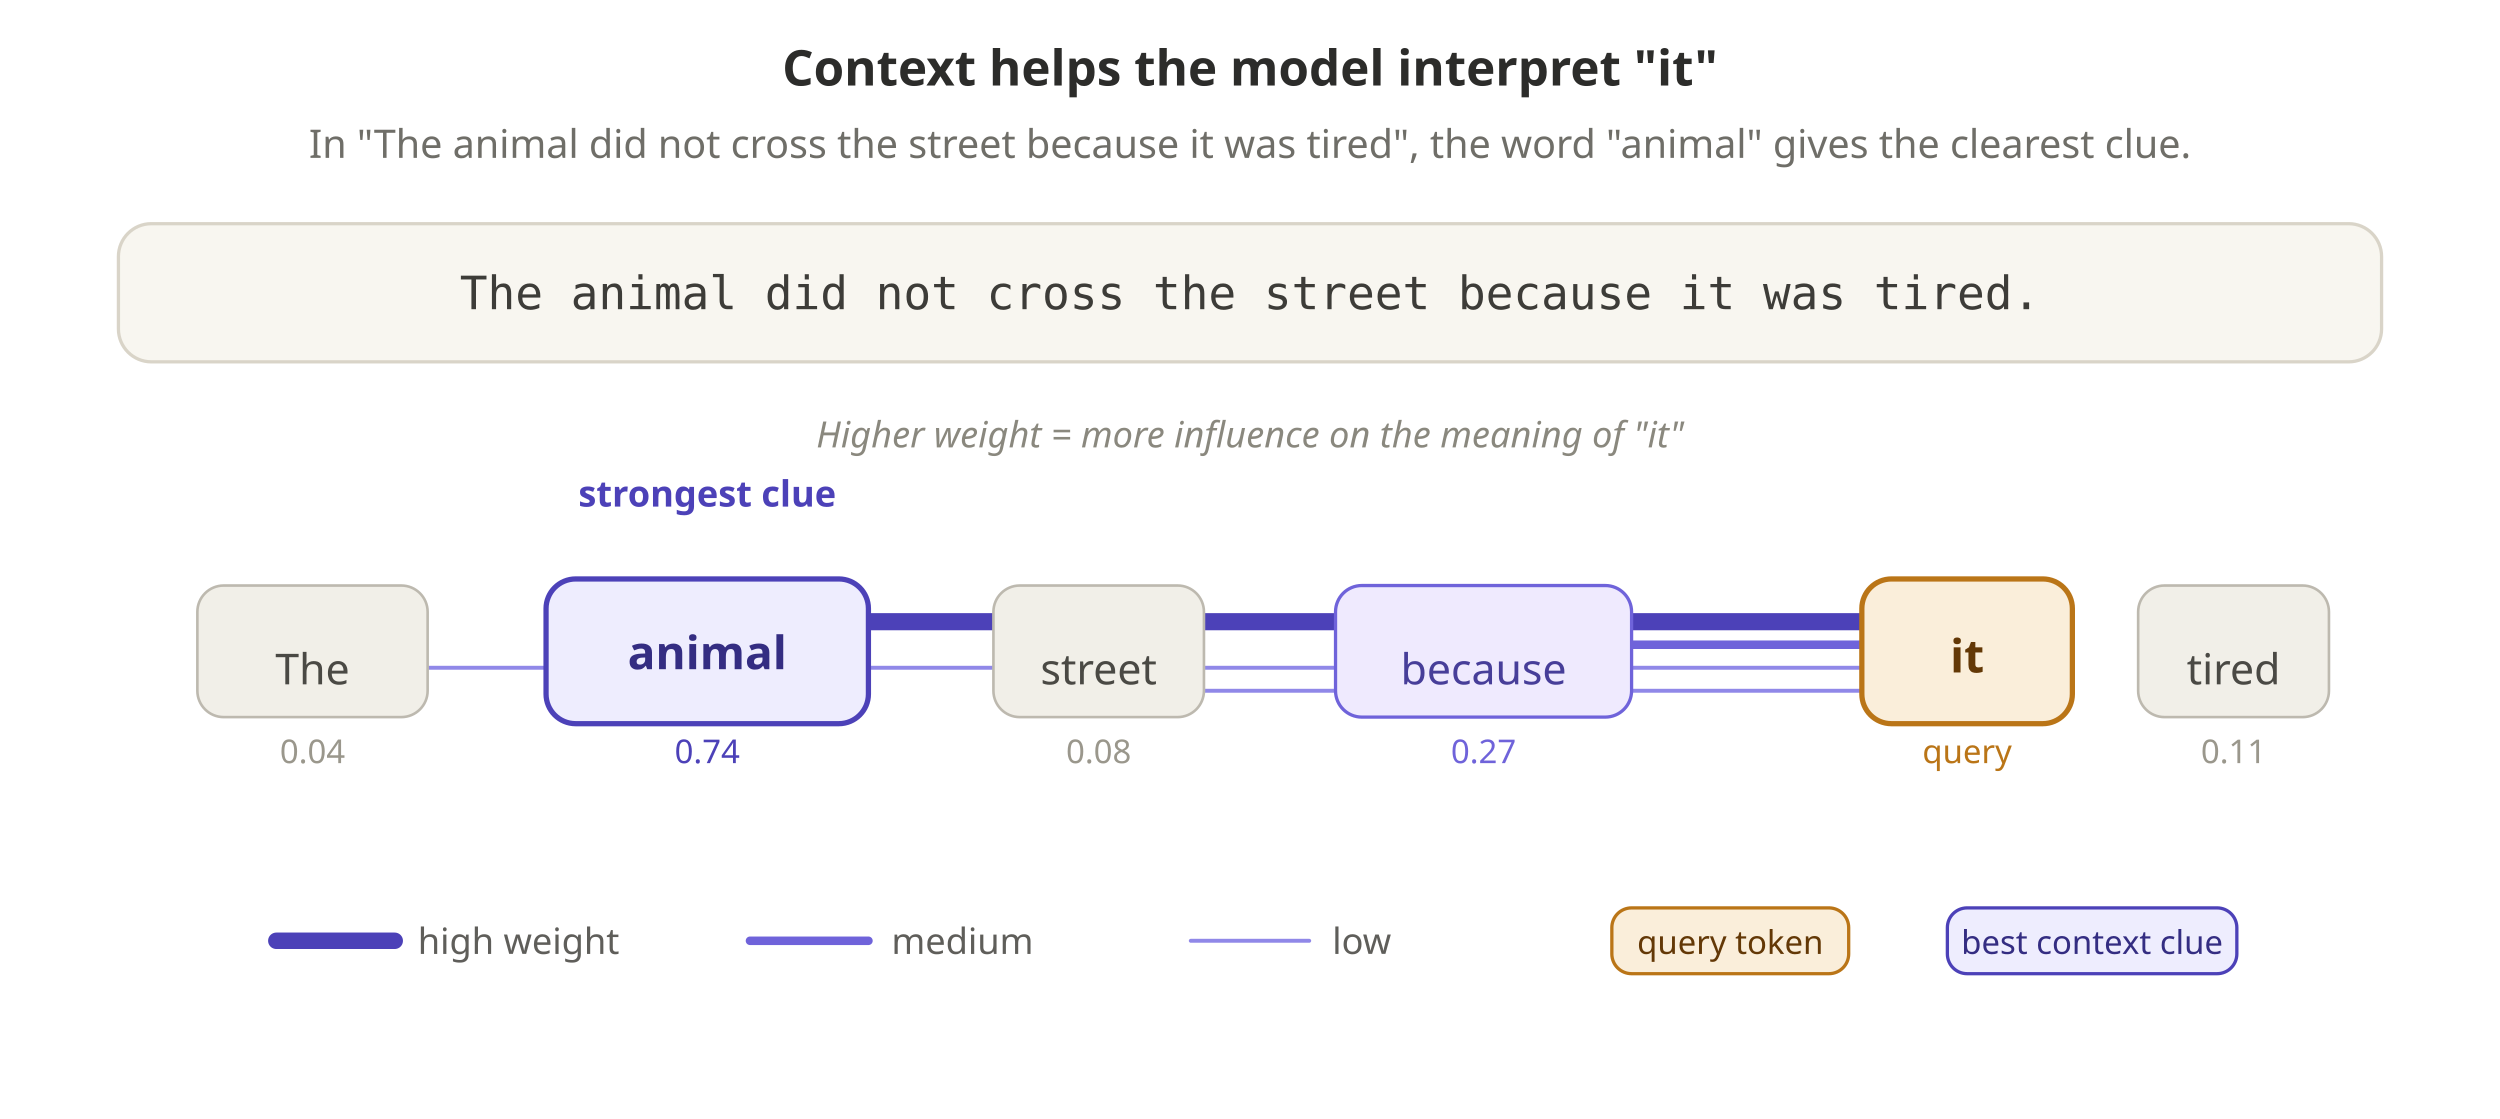
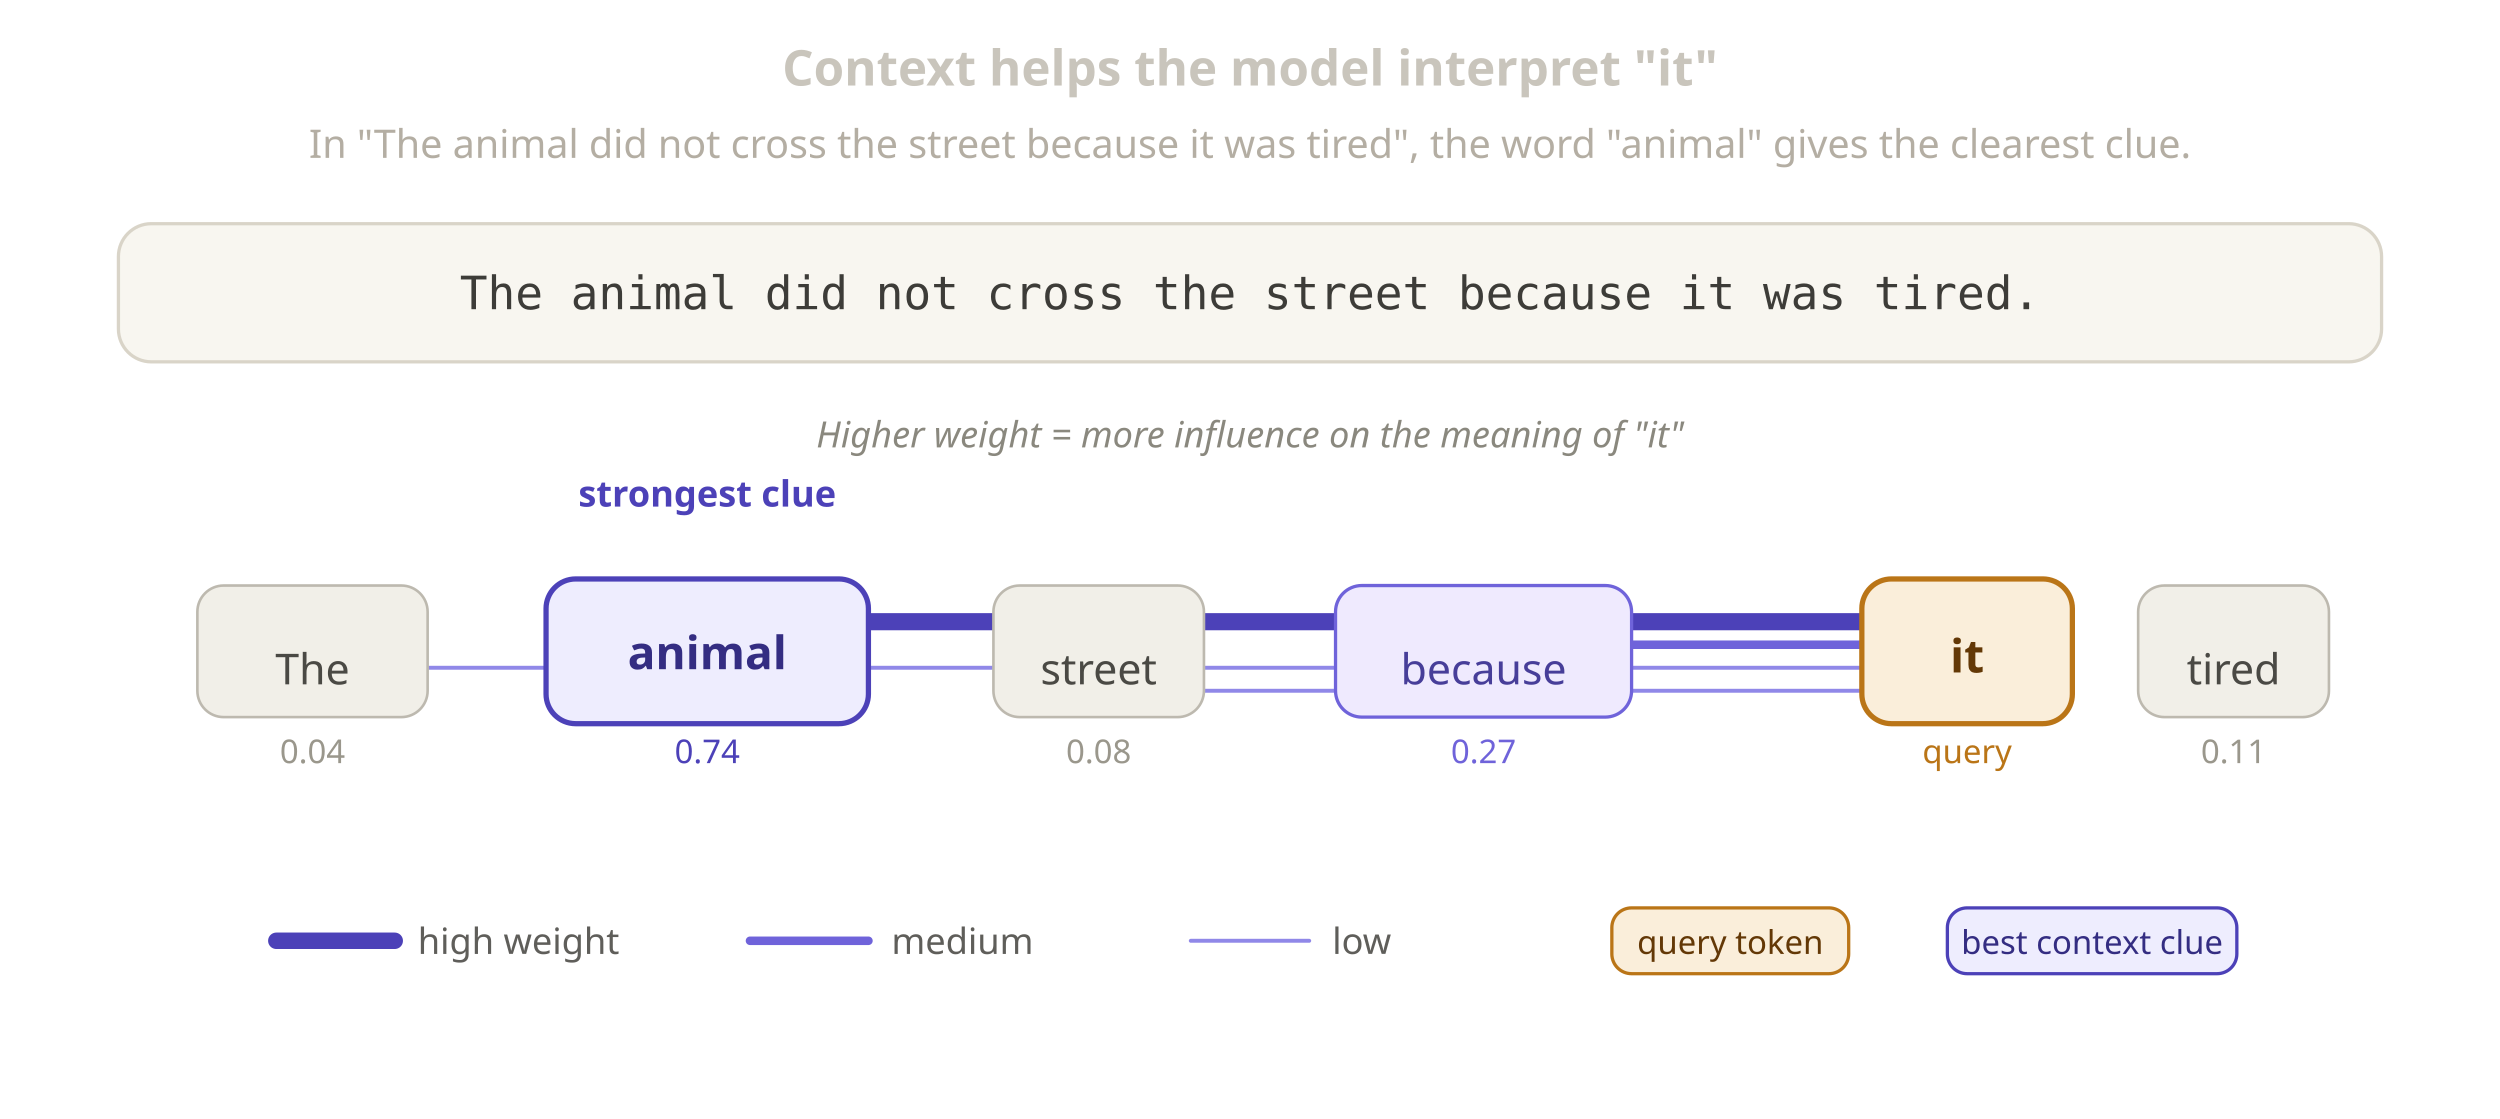
<svg xmlns="http://www.w3.org/2000/svg" viewBox="0 0 760 340" role="img" style="font-family: ui-sans-serif, system-ui, sans-serif; background: transparent;">
  <defs>
    <style>
      @keyframes pulse-heavy { 0%,100%{opacity:0.88} 50%{opacity:0.52} }
      @keyframes pulse-mid   { 0%,100%{opacity:0.56} 50%{opacity:0.30} }
      @keyframes pulse-light { 0%,100%{opacity:0.26} 50%{opacity:0.12} }
      @keyframes bob { 0%,100%{transform:translateY(0px)} 50%{transform:translateY(-3px)} }
      @media (prefers-reduced-motion: reduce) {
        .line-heavy, .line-mid, .line-light, .token-query { animation: none !important; }
      }
      .line-heavy { animation: pulse-heavy 2.2s ease-in-out infinite; }
      .line-mid   { animation: pulse-mid 2.8s ease-in-out infinite 0.4s; }
      .line-light { animation: pulse-light 3.1s ease-in-out infinite 0.8s; }
      .token-query { animation: bob 3s ease-in-out infinite; }
    </style>
  </defs>
-   <text x="380" y="26" text-anchor="middle" style="font-size:15px; font-weight:600; fill:#2C2C2A;">
+   <text x="380" y="26" text-anchor="middle" style="font-size:15px; font-weight:600; fill:#C9C5BC;">
    Context helps the model interpret "it"
  </text>
-   <text x="380" y="48" text-anchor="middle" style="font-size:12px; fill:#6F6E68;">
+   <text x="380" y="48" text-anchor="middle" style="font-size:12px; fill:#B4AEA3;">
    In "The animal did not cross the street because it was tired", the word "animal" gives the clearest clue.
  </text>
  <rect x="36" y="68" width="688" height="42" rx="10" fill="#F8F6F0" stroke="#D9D4C8" stroke-width="1" />
  <text x="380" y="94" text-anchor="middle" style="font-size:14px; fill:#3D3C38; font-family: ui-monospace, monospace;">
    The animal did not cross the street because it was tired.
  </text>
  <text x="380" y="136" text-anchor="middle" style="font-size:11px; fill:#8A887E; font-style:italic;">
    Higher weight = more influence on the meaning of "it"
  </text>
  <line class="line-light" x1="566" y1="203" x2="95" y2="203" stroke="#9088E8" stroke-width="1.2" stroke-linecap="round" />
  <line class="line-heavy" x1="566" y1="189" x2="215" y2="189" stroke="#4C41B8" stroke-width="5.2" stroke-linecap="round" />
  <line class="line-light" x1="566" y1="210" x2="334" y2="210" stroke="#9088E8" stroke-width="1.2" stroke-linecap="round" />
  <line class="line-mid" x1="566" y1="196" x2="451" y2="196" stroke="#6F63DA" stroke-width="2.6" stroke-linecap="round" />
  <rect x="60" y="178" width="70" height="40" rx="8" fill="#F1EFE8" stroke="#BDB9AF" stroke-width="0.8" />
  <text x="95" y="203" text-anchor="middle" dominant-baseline="central" style="font-size:13px; fill:#4A4944;">The</text>
  <text x="95" y="232" text-anchor="middle" style="font-size:10px; fill:#9A978C;">0.04</text>
  <rect x="166" y="176" width="98" height="44" rx="9" fill="#EEEDFE" stroke="#4C41B8" stroke-width="1.6" />
  <text x="215" y="198" text-anchor="middle" dominant-baseline="central" style="font-size:14px; font-weight:600; fill:#342D82;">animal</text>
  <text x="215" y="232" text-anchor="middle" style="font-size:10px; fill:#4C41B8;">0.74</text>
  <rect x="302" y="178" width="64" height="40" rx="8" fill="#F1EFE8" stroke="#BDB9AF" stroke-width="0.8" />
  <text x="334" y="203" text-anchor="middle" dominant-baseline="central" style="font-size:13px; fill:#4A4944;">street</text>
  <text x="334" y="232" text-anchor="middle" style="font-size:10px; fill:#9A978C;">0.08</text>
  <rect x="406" y="178" width="90" height="40" rx="8" fill="#EFEAFE" stroke="#6F63DA" stroke-width="1" />
  <text x="451" y="203" text-anchor="middle" dominant-baseline="central" style="font-size:13px; font-weight:500; fill:#473E99;">because</text>
  <text x="451" y="232" text-anchor="middle" style="font-size:10px; fill:#6F63DA;">0.27</text>
  <g class="token-query" style="transform-origin: 598px 198px;">
    <rect x="566" y="176" width="64" height="44" rx="9" fill="#FAEEDA" stroke="#BA7517" stroke-width="1.6" />
    <text x="598" y="199" text-anchor="middle" dominant-baseline="central" style="font-size:14px; font-weight:600; fill:#633806;">it</text>
    <text x="598" y="232" text-anchor="middle" style="font-size:10px; fill:#BA7517;">query</text>
  </g>
  <rect x="650" y="178" width="58" height="40" rx="8" fill="#F1EFE8" stroke="#BDB9AF" stroke-width="0.8" />
  <text x="679" y="203" text-anchor="middle" dominant-baseline="central" style="font-size:13px; fill:#4A4944;">tired</text>
  <text x="679" y="232" text-anchor="middle" style="font-size:10px; fill:#9A978C;">0.11</text>
  <text x="215" y="154" text-anchor="middle" style="font-size:11px; fill:#4C41B8; font-weight:600;">
    strongest clue
  </text>
  <line x1="84" y1="286" x2="120" y2="286" stroke="#4C41B8" stroke-width="5" stroke-linecap="round" />
  <text x="127" y="290" style="font-size:11px; fill:#5F5E5A;">high weight</text>
  <line x1="228" y1="286" x2="264" y2="286" stroke="#6F63DA" stroke-width="2.6" stroke-linecap="round" />
  <text x="271" y="290" style="font-size:11px; fill:#5F5E5A;">medium</text>
  <line x1="362" y1="286" x2="398" y2="286" stroke="#9088E8" stroke-width="1.2" stroke-linecap="round" />
  <text x="405" y="290" style="font-size:11px; fill:#5F5E5A;">low</text>
  <rect x="490" y="276" width="72" height="20" rx="6" fill="#FAEEDA" stroke="#BA7517" stroke-width="1" />
  <text x="526" y="290" text-anchor="middle" style="font-size:10px; fill:#633806;">query token</text>
  <rect x="592" y="276" width="88" height="20" rx="6" fill="#EEEDFE" stroke="#4C41B8" stroke-width="1" />
  <text x="636" y="290" text-anchor="middle" style="font-size:10px; fill:#342D82;">best context clue</text>
</svg>
